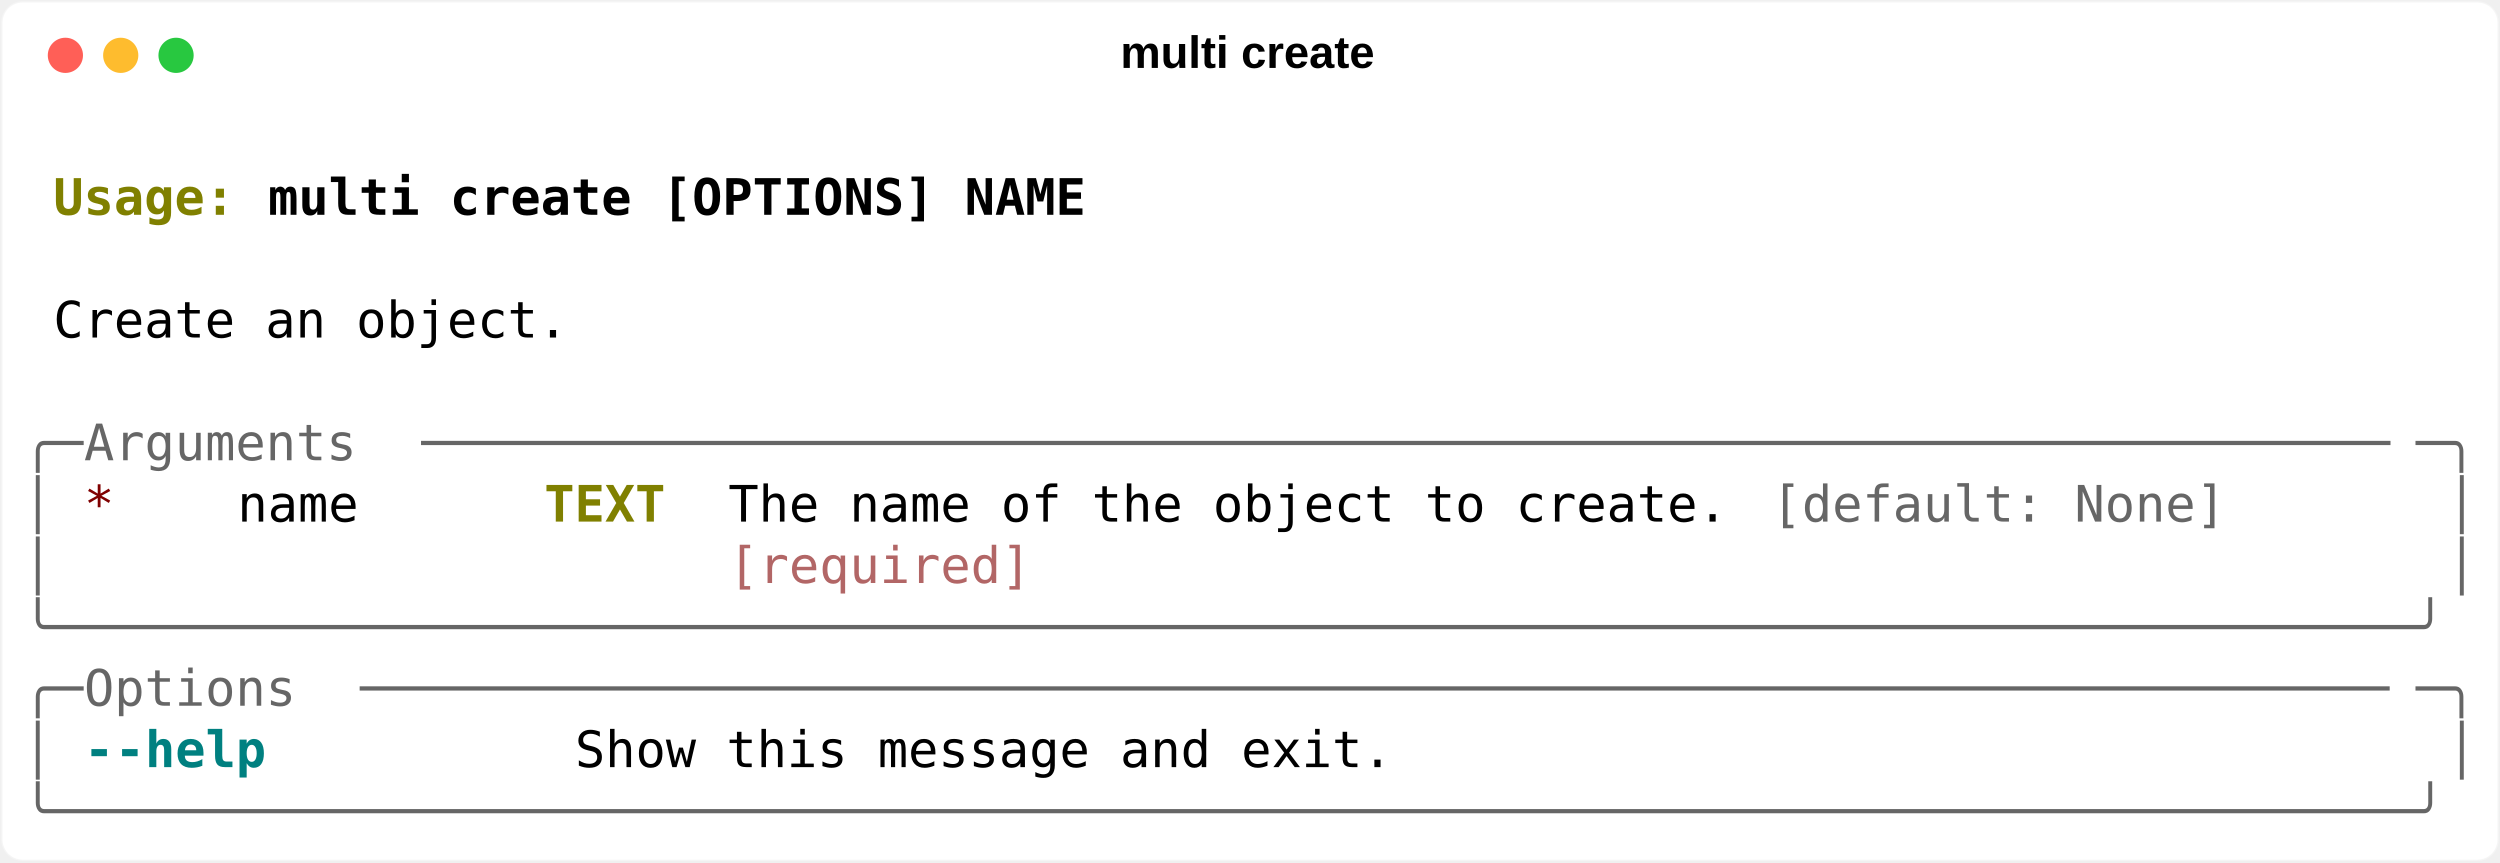
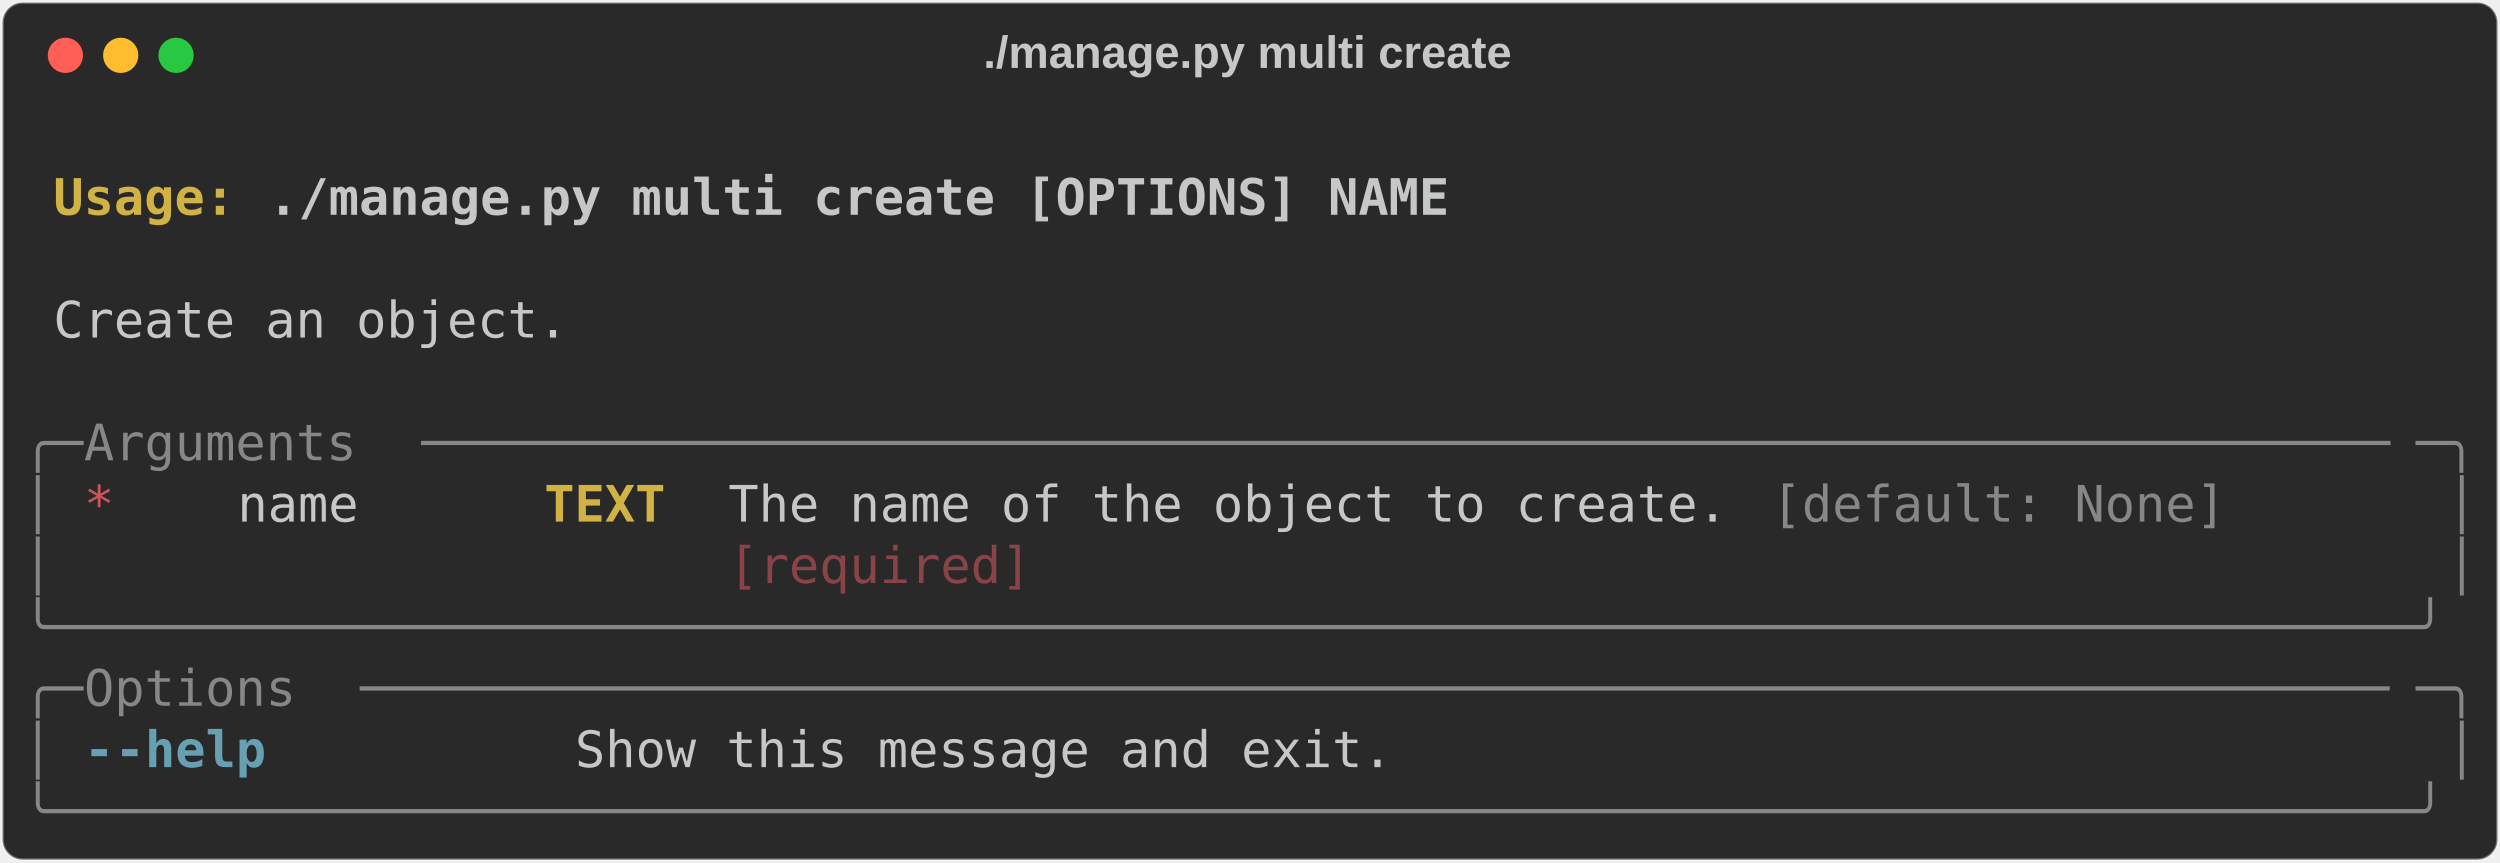
<svg xmlns="http://www.w3.org/2000/svg" class="rich-terminal" viewBox="0 0 994 342.8">
  <style>

    @font-face {
        font-family: "Fira Code";
        src: local("FiraCode-Regular"),
                url("https://cdnjs.cloudflare.com/ajax/libs/firacode/6.2.0/woff2/FiraCode-Regular.woff2") format("woff2"),
                url("https://cdnjs.cloudflare.com/ajax/libs/firacode/6.2.0/woff/FiraCode-Regular.woff") format("woff");
        font-style: normal;
        font-weight: 400;
    }
    @font-face {
        font-family: "Fira Code";
        src: local("FiraCode-Bold"),
                url("https://cdnjs.cloudflare.com/ajax/libs/firacode/6.2.0/woff2/FiraCode-Bold.woff2") format("woff2"),
                url("https://cdnjs.cloudflare.com/ajax/libs/firacode/6.2.0/woff/FiraCode-Bold.woff") format("woff");
        font-style: bold;
        font-weight: 700;
    }

-     .terminal-2741399284-matrix {
+     .terminal-2249291118-matrix {
        font-family: Fira Code, monospace;
        font-size: 20px;
        line-height: 24.4px;
        font-variant-east-asian: full-width;
    }

-     .terminal-2741399284-title {
+     .terminal-2249291118-title {
        font-size: 18px;
        font-weight: bold;
        font-family: arial;
    }

-     .terminal-2741399284-r1 { fill: #000000;font-weight: bold }
- .terminal-2741399284-r2 { fill: #000000 }
- .terminal-2741399284-r3 { fill: #808000;font-weight: bold }
- .terminal-2741399284-r4 { fill: #666666 }
- .terminal-2741399284-r5 { fill: #800000 }
- .terminal-2741399284-r6 { fill: #b26666 }
- .terminal-2741399284-r7 { fill: #008080;font-weight: bold }
+     .terminal-2249291118-r1 { fill: #c5c8c6;font-weight: bold }
+ .terminal-2249291118-r2 { fill: #c5c8c6 }
+ .terminal-2249291118-r3 { fill: #d0b344;font-weight: bold }
+ .terminal-2249291118-r4 { fill: #868887 }
+ .terminal-2249291118-r5 { fill: #cc555a }
+ .terminal-2249291118-r6 { fill: #8a4346 }
+ .terminal-2249291118-r7 { fill: #68a0b3;font-weight: bold }
    </style>
  <defs>
-     <clipPath id="terminal-2741399284-clip-terminal">
+     <clipPath id="terminal-2249291118-clip-terminal">
      <rect x="0" y="0" width="975.0" height="291.8" />
    </clipPath>
-     <clipPath id="terminal-2741399284-line-0">
+     <clipPath id="terminal-2249291118-line-0">
      <rect x="0" y="1.5" width="976" height="24.65" />
    </clipPath>
-     <clipPath id="terminal-2741399284-line-1">
+     <clipPath id="terminal-2249291118-line-1">
      <rect x="0" y="25.9" width="976" height="24.65" />
    </clipPath>
-     <clipPath id="terminal-2741399284-line-2">
+     <clipPath id="terminal-2249291118-line-2">
      <rect x="0" y="50.3" width="976" height="24.65" />
    </clipPath>
-     <clipPath id="terminal-2741399284-line-3">
+     <clipPath id="terminal-2249291118-line-3">
      <rect x="0" y="74.7" width="976" height="24.65" />
    </clipPath>
-     <clipPath id="terminal-2741399284-line-4">
+     <clipPath id="terminal-2249291118-line-4">
      <rect x="0" y="99.1" width="976" height="24.65" />
    </clipPath>
-     <clipPath id="terminal-2741399284-line-5">
+     <clipPath id="terminal-2249291118-line-5">
      <rect x="0" y="123.5" width="976" height="24.65" />
    </clipPath>
-     <clipPath id="terminal-2741399284-line-6">
+     <clipPath id="terminal-2249291118-line-6">
      <rect x="0" y="147.9" width="976" height="24.65" />
    </clipPath>
-     <clipPath id="terminal-2741399284-line-7">
+     <clipPath id="terminal-2249291118-line-7">
      <rect x="0" y="172.3" width="976" height="24.65" />
    </clipPath>
-     <clipPath id="terminal-2741399284-line-8">
+     <clipPath id="terminal-2249291118-line-8">
      <rect x="0" y="196.7" width="976" height="24.65" />
    </clipPath>
-     <clipPath id="terminal-2741399284-line-9">
+     <clipPath id="terminal-2249291118-line-9">
      <rect x="0" y="221.1" width="976" height="24.65" />
    </clipPath>
-     <clipPath id="terminal-2741399284-line-10">
+     <clipPath id="terminal-2249291118-line-10">
      <rect x="0" y="245.5" width="976" height="24.65" />
    </clipPath>
  </defs>
-   <rect fill="#ffffff" stroke="rgba(255,255,255,0.35)" stroke-width="1" x="1" y="1" width="992" height="340.8" rx="8" />
-   <text class="terminal-2741399284-title" fill="#000000" text-anchor="middle" x="496" y="27">multi create</text>
+   <rect fill="#292929" stroke="rgba(255,255,255,0.35)" stroke-width="1" x="1" y="1" width="992" height="340.8" rx="8" />
+   <text class="terminal-2249291118-title" fill="#c5c8c6" text-anchor="middle" x="496" y="27">./manage.py multi create</text>
  <g transform="translate(26,22)">
    <circle cx="0" cy="0" r="7" fill="#ff5f57" />
    <circle cx="22" cy="0" r="7" fill="#febc2e" />
    <circle cx="44" cy="0" r="7" fill="#28c840" />
  </g>
-   <g transform="translate(9, 41)" clip-path="url(#terminal-2741399284-clip-terminal)">
-     <g class="terminal-2741399284-matrix">
-       <text class="terminal-2741399284-r2" x="976" y="20" textLength="12.2" clip-path="url(#terminal-2741399284-line-0)">
+   <g transform="translate(9, 41)" clip-path="url(#terminal-2249291118-clip-terminal)">
+     <g class="terminal-2249291118-matrix">
+       <text class="terminal-2249291118-r2" x="976" y="20" textLength="12.2" clip-path="url(#terminal-2249291118-line-0)">
</text>
-       <text class="terminal-2741399284-r3" x="12.2" y="44.4" textLength="85.4" clip-path="url(#terminal-2741399284-line-1)">Usage: </text>
-       <text class="terminal-2741399284-r1" x="97.6" y="44.4" textLength="329.4" clip-path="url(#terminal-2741399284-line-1)">multi create [OPTIONS] NAME</text>
-       <text class="terminal-2741399284-r2" x="976" y="44.4" textLength="12.2" clip-path="url(#terminal-2741399284-line-1)">
+       <text class="terminal-2249291118-r3" x="12.2" y="44.4" textLength="85.4" clip-path="url(#terminal-2249291118-line-1)">Usage: </text>
+       <text class="terminal-2249291118-r1" x="97.6" y="44.4" textLength="475.8" clip-path="url(#terminal-2249291118-line-1)">./manage.py multi create [OPTIONS] NAME</text>
+       <text class="terminal-2249291118-r2" x="976" y="44.4" textLength="12.2" clip-path="url(#terminal-2249291118-line-1)">
</text>
-       <text class="terminal-2741399284-r2" x="976" y="68.8" textLength="12.2" clip-path="url(#terminal-2741399284-line-2)">
+       <text class="terminal-2249291118-r2" x="976" y="68.8" textLength="12.2" clip-path="url(#terminal-2249291118-line-2)">
</text>
-       <text class="terminal-2741399284-r2" x="12.2" y="93.2" textLength="207.4" clip-path="url(#terminal-2741399284-line-3)">Create an object.</text>
-       <text class="terminal-2741399284-r2" x="976" y="93.2" textLength="12.2" clip-path="url(#terminal-2741399284-line-3)">
+       <text class="terminal-2249291118-r2" x="12.2" y="93.2" textLength="207.4" clip-path="url(#terminal-2249291118-line-3)">Create an object.</text>
+       <text class="terminal-2249291118-r2" x="976" y="93.2" textLength="12.2" clip-path="url(#terminal-2249291118-line-3)">
</text>
-       <text class="terminal-2741399284-r2" x="976" y="117.6" textLength="12.2" clip-path="url(#terminal-2741399284-line-4)">
+       <text class="terminal-2249291118-r2" x="976" y="117.6" textLength="12.2" clip-path="url(#terminal-2249291118-line-4)">
</text>
-       <text class="terminal-2741399284-r4" x="0" y="142" textLength="24.4" clip-path="url(#terminal-2741399284-line-5)">╭─</text>
-       <text class="terminal-2741399284-r4" x="24.4" y="142" textLength="134.2" clip-path="url(#terminal-2741399284-line-5)"> Arguments </text>
-       <text class="terminal-2741399284-r4" x="158.6" y="142" textLength="793" clip-path="url(#terminal-2741399284-line-5)">─────────────────────────────────────────────────────────────────</text>
-       <text class="terminal-2741399284-r4" x="951.6" y="142" textLength="24.4" clip-path="url(#terminal-2741399284-line-5)">─╮</text>
-       <text class="terminal-2741399284-r2" x="976" y="142" textLength="12.2" clip-path="url(#terminal-2741399284-line-5)">
+       <text class="terminal-2249291118-r4" x="0" y="142" textLength="24.4" clip-path="url(#terminal-2249291118-line-5)">╭─</text>
+       <text class="terminal-2249291118-r4" x="24.4" y="142" textLength="134.2" clip-path="url(#terminal-2249291118-line-5)"> Arguments </text>
+       <text class="terminal-2249291118-r4" x="158.6" y="142" textLength="793" clip-path="url(#terminal-2249291118-line-5)">─────────────────────────────────────────────────────────────────</text>
+       <text class="terminal-2249291118-r4" x="951.6" y="142" textLength="24.4" clip-path="url(#terminal-2249291118-line-5)">─╮</text>
+       <text class="terminal-2249291118-r2" x="976" y="142" textLength="12.2" clip-path="url(#terminal-2249291118-line-5)">
</text>
-       <text class="terminal-2741399284-r4" x="0" y="166.4" textLength="12.2" clip-path="url(#terminal-2741399284-line-6)">│</text>
-       <text class="terminal-2741399284-r5" x="24.4" y="166.4" textLength="12.2" clip-path="url(#terminal-2741399284-line-6)">*</text>
-       <text class="terminal-2741399284-r2" x="85.4" y="166.4" textLength="48.8" clip-path="url(#terminal-2741399284-line-6)">name</text>
-       <text class="terminal-2741399284-r3" x="207.4" y="166.4" textLength="48.8" clip-path="url(#terminal-2741399284-line-6)">TEXT</text>
-       <text class="terminal-2741399284-r2" x="280.6" y="166.4" textLength="402.6" clip-path="url(#terminal-2741399284-line-6)">The name of the object to create.</text>
-       <text class="terminal-2741399284-r4" x="695.4" y="166.4" textLength="183" clip-path="url(#terminal-2741399284-line-6)">[default: None]</text>
-       <text class="terminal-2741399284-r4" x="963.8" y="166.4" textLength="12.2" clip-path="url(#terminal-2741399284-line-6)">│</text>
-       <text class="terminal-2741399284-r2" x="976" y="166.4" textLength="12.2" clip-path="url(#terminal-2741399284-line-6)">
+       <text class="terminal-2249291118-r4" x="0" y="166.4" textLength="12.2" clip-path="url(#terminal-2249291118-line-6)">│</text>
+       <text class="terminal-2249291118-r5" x="24.4" y="166.4" textLength="12.2" clip-path="url(#terminal-2249291118-line-6)">*</text>
+       <text class="terminal-2249291118-r2" x="85.4" y="166.4" textLength="48.8" clip-path="url(#terminal-2249291118-line-6)">name</text>
+       <text class="terminal-2249291118-r3" x="207.4" y="166.4" textLength="48.8" clip-path="url(#terminal-2249291118-line-6)">TEXT</text>
+       <text class="terminal-2249291118-r2" x="280.6" y="166.4" textLength="402.6" clip-path="url(#terminal-2249291118-line-6)">The name of the object to create.</text>
+       <text class="terminal-2249291118-r4" x="695.4" y="166.4" textLength="183" clip-path="url(#terminal-2249291118-line-6)">[default: None]</text>
+       <text class="terminal-2249291118-r4" x="963.8" y="166.4" textLength="12.2" clip-path="url(#terminal-2249291118-line-6)">│</text>
+       <text class="terminal-2249291118-r2" x="976" y="166.4" textLength="12.2" clip-path="url(#terminal-2249291118-line-6)">
</text>
-       <text class="terminal-2741399284-r4" x="0" y="190.8" textLength="12.2" clip-path="url(#terminal-2741399284-line-7)">│</text>
-       <text class="terminal-2741399284-r6" x="280.6" y="190.8" textLength="402.6" clip-path="url(#terminal-2741399284-line-7)">[required]                       </text>
-       <text class="terminal-2741399284-r4" x="963.8" y="190.8" textLength="12.2" clip-path="url(#terminal-2741399284-line-7)">│</text>
-       <text class="terminal-2741399284-r2" x="976" y="190.8" textLength="12.2" clip-path="url(#terminal-2741399284-line-7)">
+       <text class="terminal-2249291118-r4" x="0" y="190.8" textLength="12.2" clip-path="url(#terminal-2249291118-line-7)">│</text>
+       <text class="terminal-2249291118-r6" x="280.6" y="190.8" textLength="402.6" clip-path="url(#terminal-2249291118-line-7)">[required]                       </text>
+       <text class="terminal-2249291118-r4" x="963.8" y="190.8" textLength="12.2" clip-path="url(#terminal-2249291118-line-7)">│</text>
+       <text class="terminal-2249291118-r2" x="976" y="190.8" textLength="12.2" clip-path="url(#terminal-2249291118-line-7)">
</text>
-       <text class="terminal-2741399284-r4" x="0" y="215.2" textLength="976" clip-path="url(#terminal-2741399284-line-8)">╰──────────────────────────────────────────────────────────────────────────────╯</text>
-       <text class="terminal-2741399284-r2" x="976" y="215.2" textLength="12.2" clip-path="url(#terminal-2741399284-line-8)">
+       <text class="terminal-2249291118-r4" x="0" y="215.2" textLength="976" clip-path="url(#terminal-2249291118-line-8)">╰──────────────────────────────────────────────────────────────────────────────╯</text>
+       <text class="terminal-2249291118-r2" x="976" y="215.2" textLength="12.2" clip-path="url(#terminal-2249291118-line-8)">
</text>
-       <text class="terminal-2741399284-r4" x="0" y="239.6" textLength="24.4" clip-path="url(#terminal-2741399284-line-9)">╭─</text>
-       <text class="terminal-2741399284-r4" x="24.4" y="239.6" textLength="109.8" clip-path="url(#terminal-2741399284-line-9)"> Options </text>
-       <text class="terminal-2741399284-r4" x="134.2" y="239.6" textLength="817.4" clip-path="url(#terminal-2741399284-line-9)">───────────────────────────────────────────────────────────────────</text>
-       <text class="terminal-2741399284-r4" x="951.6" y="239.6" textLength="24.4" clip-path="url(#terminal-2741399284-line-9)">─╮</text>
-       <text class="terminal-2741399284-r2" x="976" y="239.6" textLength="12.2" clip-path="url(#terminal-2741399284-line-9)">
+       <text class="terminal-2249291118-r4" x="0" y="239.6" textLength="24.4" clip-path="url(#terminal-2249291118-line-9)">╭─</text>
+       <text class="terminal-2249291118-r4" x="24.4" y="239.6" textLength="109.8" clip-path="url(#terminal-2249291118-line-9)"> Options </text>
+       <text class="terminal-2249291118-r4" x="134.2" y="239.6" textLength="817.4" clip-path="url(#terminal-2249291118-line-9)">───────────────────────────────────────────────────────────────────</text>
+       <text class="terminal-2249291118-r4" x="951.6" y="239.6" textLength="24.4" clip-path="url(#terminal-2249291118-line-9)">─╮</text>
+       <text class="terminal-2249291118-r2" x="976" y="239.6" textLength="12.2" clip-path="url(#terminal-2249291118-line-9)">
</text>
-       <text class="terminal-2741399284-r4" x="0" y="264" textLength="12.2" clip-path="url(#terminal-2741399284-line-10)">│</text>
-       <text class="terminal-2741399284-r7" x="24.4" y="264" textLength="12.2" clip-path="url(#terminal-2741399284-line-10)">-</text>
-       <text class="terminal-2741399284-r7" x="36.6" y="264" textLength="61" clip-path="url(#terminal-2741399284-line-10)">-help</text>
-       <text class="terminal-2741399284-r2" x="219.6" y="264" textLength="329.4" clip-path="url(#terminal-2741399284-line-10)">Show this message and exit.</text>
-       <text class="terminal-2741399284-r4" x="963.8" y="264" textLength="12.2" clip-path="url(#terminal-2741399284-line-10)">│</text>
-       <text class="terminal-2741399284-r2" x="976" y="264" textLength="12.2" clip-path="url(#terminal-2741399284-line-10)">
+       <text class="terminal-2249291118-r4" x="0" y="264" textLength="12.2" clip-path="url(#terminal-2249291118-line-10)">│</text>
+       <text class="terminal-2249291118-r7" x="24.4" y="264" textLength="12.2" clip-path="url(#terminal-2249291118-line-10)">-</text>
+       <text class="terminal-2249291118-r7" x="36.6" y="264" textLength="61" clip-path="url(#terminal-2249291118-line-10)">-help</text>
+       <text class="terminal-2249291118-r2" x="219.6" y="264" textLength="329.4" clip-path="url(#terminal-2249291118-line-10)">Show this message and exit.</text>
+       <text class="terminal-2249291118-r4" x="963.8" y="264" textLength="12.2" clip-path="url(#terminal-2249291118-line-10)">│</text>
+       <text class="terminal-2249291118-r2" x="976" y="264" textLength="12.2" clip-path="url(#terminal-2249291118-line-10)">
</text>
-       <text class="terminal-2741399284-r4" x="0" y="288.4" textLength="976" clip-path="url(#terminal-2741399284-line-11)">╰──────────────────────────────────────────────────────────────────────────────╯</text>
-       <text class="terminal-2741399284-r2" x="976" y="288.4" textLength="12.2" clip-path="url(#terminal-2741399284-line-11)">
+       <text class="terminal-2249291118-r4" x="0" y="288.4" textLength="976" clip-path="url(#terminal-2249291118-line-11)">╰──────────────────────────────────────────────────────────────────────────────╯</text>
+       <text class="terminal-2249291118-r2" x="976" y="288.4" textLength="12.2" clip-path="url(#terminal-2249291118-line-11)">
</text>
    </g>
  </g>
</svg>
